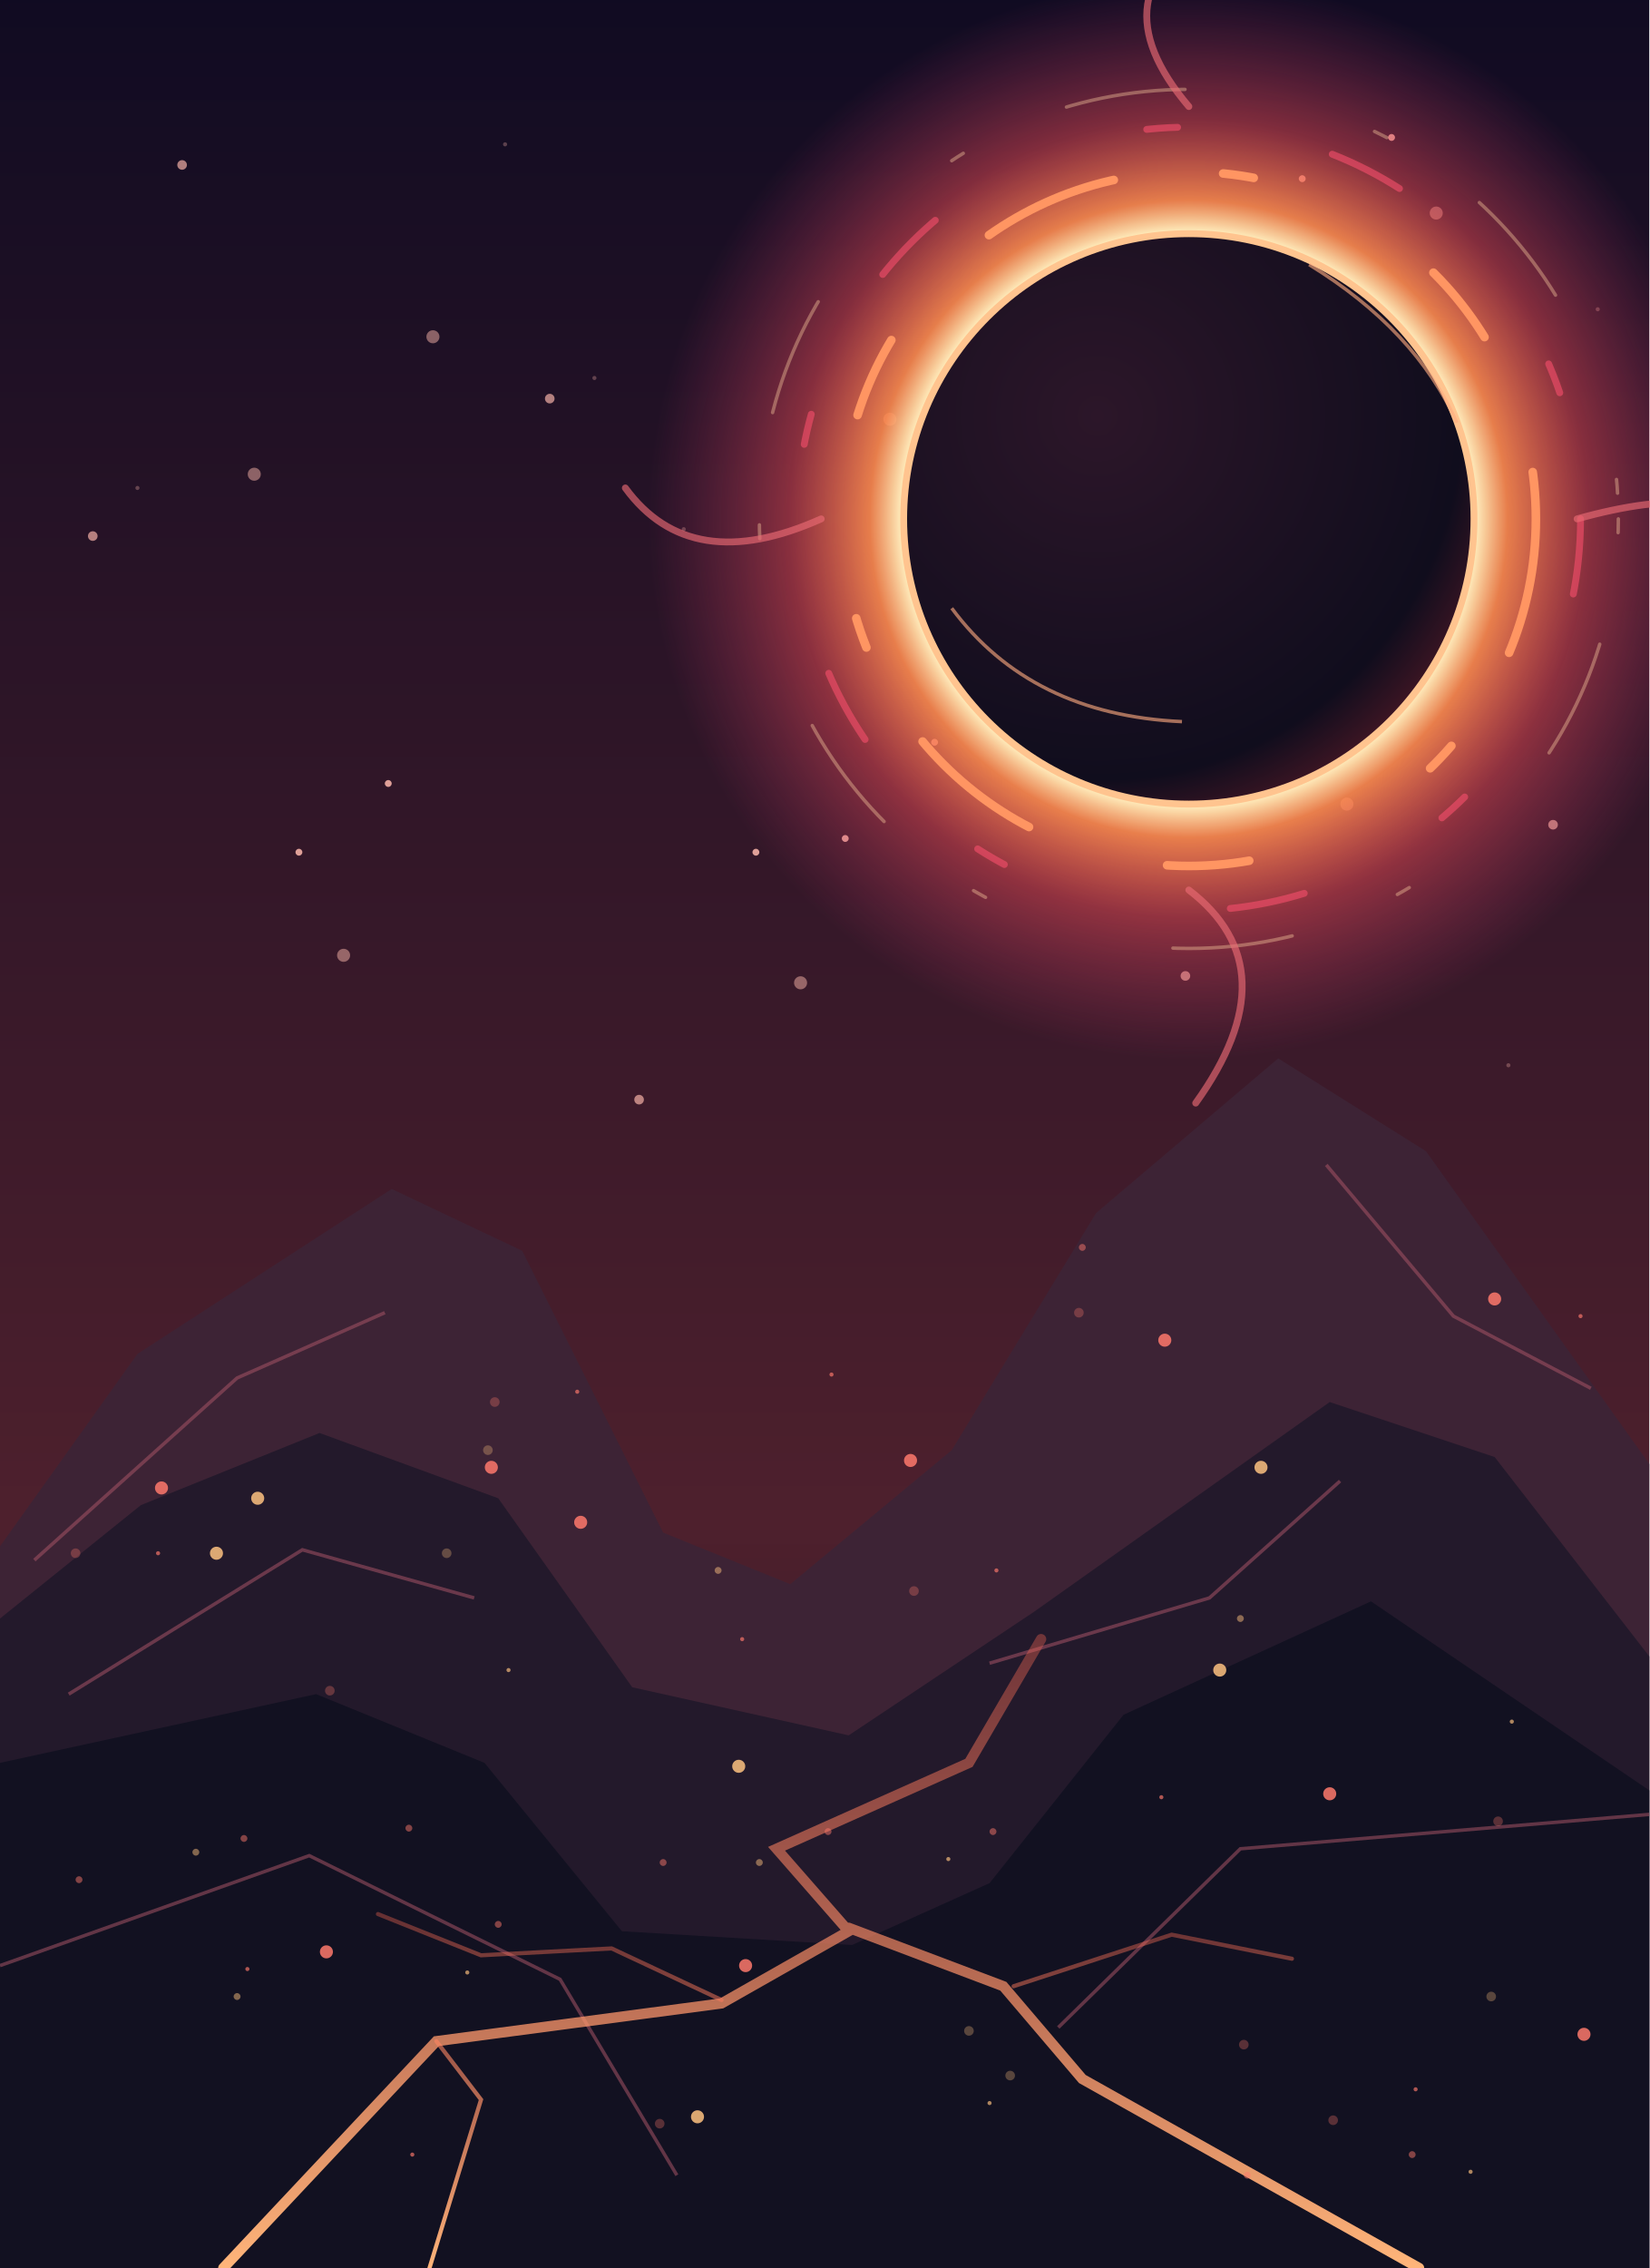
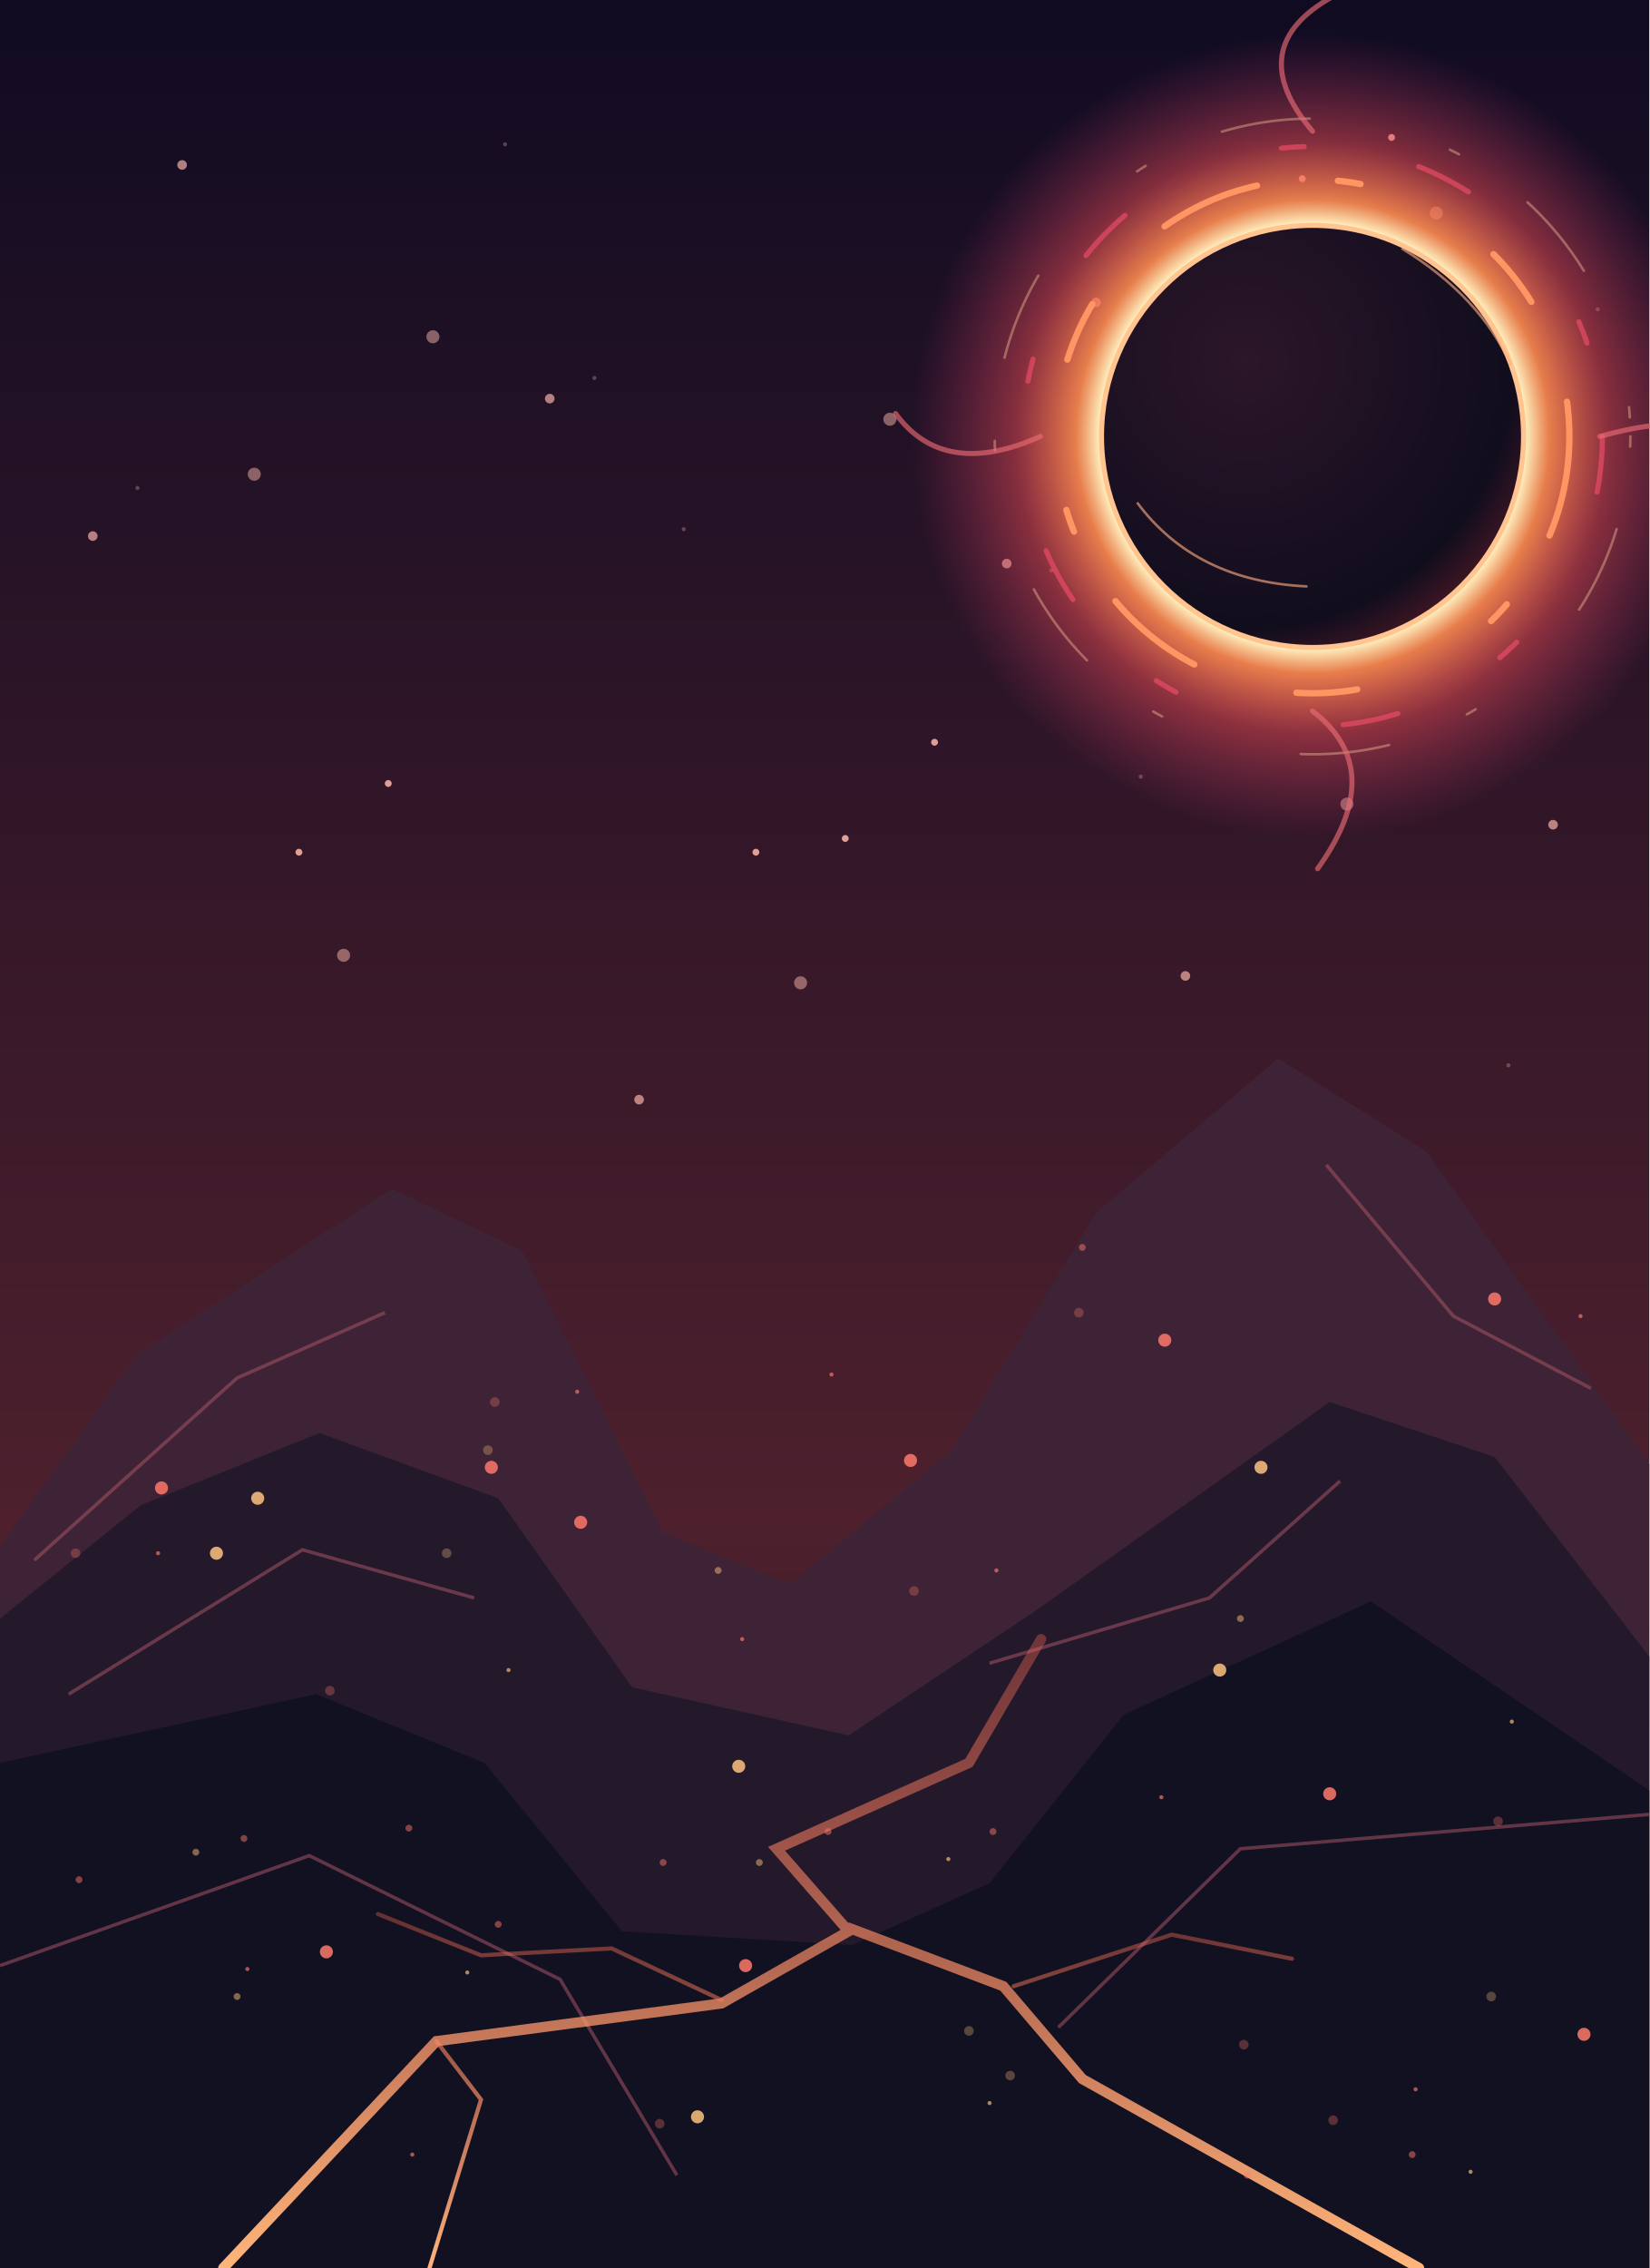
<svg xmlns="http://www.w3.org/2000/svg" width="480" height="660" viewBox="0 0 480 660">
  <style>
    .corona { transform-origin: 240px 194px; animation: breathe 7s ease-in-out infinite; }
    .rays { transform-origin: 240px 194px; animation: orbit 27s linear infinite; }
    .ash { animation: lift 7s linear infinite; }
    .far { animation-duration: 11s; animation-delay: -5s; }
    .lava { animation: magma 4s ease-in-out infinite alternate; }
    @keyframes breathe { 0%,100% { transform: scale(.96); opacity: .67; } 48% { transform: scale(1.16); opacity: 1; } }
    @keyframes orbit { to { transform: rotate(360deg); } }
    @keyframes lift { 0% { transform: translate(-22px,70px); opacity: 0; } 20%,72% { opacity: .85; } 100% { transform: translate(42px,-238px); opacity: 0; } }
    @keyframes magma { from { opacity: .47; } to { opacity: .94; } }
    @media (prefers-reduced-motion: reduce) { * { animation: none !important; } }
  </style>
  <defs>
    <linearGradient id="sky" x2="0" y2="1">
      <stop stop-color="#100b22" />
      <stop offset=".67" stop-color="#4e202d" />
      <stop offset="1" stop-color="#180e1c" />
    </linearGradient>
    <radialGradient id="flare">
      <stop offset=".42" stop-color="#fff2be" stop-opacity="0" />
      <stop offset=".53" stop-color="#fff0bf" />
      <stop offset=".59" stop-color="#ff8b50" stop-opacity=".89" />
      <stop offset=".74" stop-color="#f44e58" stop-opacity=".48" />
      <stop offset="1" stop-color="#c5376a" stop-opacity="0" />
    </radialGradient>
    <radialGradient id="moon" cx=".34" cy=".32" r=".75">
      <stop stop-color="#2c1629" />
      <stop offset=".85" stop-color="#100d1d" />
      <stop offset="1" stop-color="#421624" />
    </radialGradient>
    <linearGradient id="lava" x2="0" y2="1">
      <stop stop-color="#ff6a54" stop-opacity=".35" />
      <stop offset="1" stop-color="#ffb57a" />
    </linearGradient>
  </defs>
  <path fill="url(#sky)" d="M0 0h480v660H0z" />
  <g>
    <circle cx="53" cy="48" r="1.4" fill="#ffb9ad" opacity="0.66" />
    <circle cx="126" cy="98" r="1.9" fill="#ffb9ad" opacity="0.48" />
    <circle cx="199" cy="154" r="0.6" fill="#ffb9ad" opacity="0.3" />
    <circle cx="272" cy="216" r="1" fill="#ffb9ad" opacity="0.84" />
    <circle cx="345" cy="284" r="1.4" fill="#ffb9ad" opacity="0.66" />
    <circle cx="418" cy="62" r="1.9" fill="#ffb9ad" opacity="0.48" />
    <circle cx="40" cy="142" r="0.6" fill="#ffb9ad" opacity="0.3" />
    <circle cx="113" cy="228" r="1" fill="#ffb9ad" opacity="0.84" />
    <circle cx="186" cy="320" r="1.4" fill="#ffb9ad" opacity="0.66" />
    <circle cx="259" cy="122" r="1.9" fill="#ffb9ad" opacity="0.48" />
    <circle cx="332" cy="226" r="0.6" fill="#ffb9ad" opacity="0.3" />
    <circle cx="405" cy="40" r="1" fill="#ffb9ad" opacity="0.84" />
    <circle cx="27" cy="156" r="1.4" fill="#ffb9ad" opacity="0.66" />
    <circle cx="100" cy="278" r="1.9" fill="#ffb9ad" opacity="0.48" />
    <circle cx="173" cy="110" r="0.6" fill="#ffb9ad" opacity="0.3" />
    <circle cx="246" cy="244" r="1" fill="#ffb9ad" opacity="0.84" />
    <circle cx="319" cy="88" r="1.4" fill="#ffb9ad" opacity="0.66" />
    <circle cx="392" cy="234" r="1.9" fill="#ffb9ad" opacity="0.48" />
    <circle cx="465" cy="90" r="0.6" fill="#ffb9ad" opacity="0.3" />
    <circle cx="87" cy="248" r="1" fill="#ffb9ad" opacity="0.84" />
    <circle cx="160" cy="116" r="1.4" fill="#ffb9ad" opacity="0.66" />
    <circle cx="233" cy="286" r="1.9" fill="#ffb9ad" opacity="0.48" />
    <circle cx="306" cy="166" r="0.6" fill="#ffb9ad" opacity="0.3" />
    <circle cx="379" cy="52" r="1" fill="#ffb9ad" opacity="0.84" />
    <circle cx="452" cy="240" r="1.4" fill="#ffb9ad" opacity="0.66" />
    <circle cx="74" cy="138" r="1.9" fill="#ffb9ad" opacity="0.48" />
    <circle cx="147" cy="42" r="0.6" fill="#ffb9ad" opacity="0.3" />
    <circle cx="220" cy="248" r="1" fill="#ffb9ad" opacity="0.84" />
    <circle cx="293" cy="164" r="1.4" fill="#ffb9ad" opacity="0.66" />
    <circle cx="366" cy="86" r="1.9" fill="#ffb9ad" opacity="0.48" />
    <circle cx="439" cy="310" r="0.6" fill="#ffb9ad" opacity="0.3" />
  </g>
-   <g transform="translate(106 -43)">
+   <g transform="translate(382 127) scale(.74) translate(-240 -194)">
    <circle class="corona" cx="240" cy="194" r="158" fill="url(#flare)" />
    <g class="rays" fill="none" stroke-linecap="round">
      <circle cx="240" cy="194" r="101" stroke="#ff9562" stroke-width="2.5" stroke-dasharray="40 32 9 60 24 42" />
      <circle cx="240" cy="194" r="114" stroke="#f34e6a" opacity=".62" stroke-width="2" stroke-dasharray="22 68 9 46" />
      <circle cx="240" cy="194" r="125" stroke="#ffd3a2" opacity=".38" stroke-dasharray="4 33 35 57" />
      <path d="M240 74q-28-33 8-53m105 173q43-12 55 6M240 302q30 23 2 62M133 194q-38 17-57-9" stroke="#eb6b74" opacity=".64" stroke-width="2" />
    </g>
    <circle cx="240" cy="194" r="83" fill="url(#moon)" stroke="#ffc48f" stroke-width="2" />
    <path d="M171 220q23 31 67 33m37-133q31 19 43 46" fill="none" stroke="#ffab80" opacity=".62" />
  </g>
  <path d="M0 450l40-56 74-48 38 18 41 82 37 15 47-39 42-69 53-45 43 27 65 91v235H0z" fill="#3d2335" />
  <path d="M0 471l41-33 52-21 52 19 39 55 63 14 54-36 86-61 48 16 45 58v178H0z" fill="#23192b" />
  <path d="M0 513l92-20 49 20 40 49 67 4 40-18 39-49 72-33 81 55v139H0z" fill="#121121" />
  <g fill="none" stroke="#a65365" opacity=".54">
    <path d="M10 454l59-53 43-19m274-43 37 44 40 21M20 493l68-42 50 14m252-34-38 34-64 19" />
    <path d="M0 572l90-32 73 36 34 57m111-43 53-52 119-10" />
  </g>
  <g class="lava" fill="none" stroke="url(#lava)" stroke-linecap="round">
    <path stroke-width="3" d="M303 477l-21 36-56 25 21 24-37 21-83 11-62 66m182-99 45 17 23 27 98 55" />
    <path stroke-width="1.2" d="M210 582l-32-15-38 2-30-12m185 21 46-15 35 7m-249 24 13 17-15 49" />
  </g>
  <g class="ash far">
    <circle cx="143" cy="427" r="1.9" fill="#ff796c" opacity="0.84" />
    <circle cx="216" cy="477" r="0.6" fill="#ff796c" opacity="0.66" />
    <circle cx="289" cy="533" r="1" fill="#ff796c" opacity="0.48" />
    <circle cx="362" cy="595" r="1.4" fill="#ff796c" opacity="0.3" />
    <circle cx="435" cy="378" r="1.9" fill="#ff796c" opacity="0.84" />
    <circle cx="46" cy="452" r="0.6" fill="#ff796c" opacity="0.66" />
    <circle cx="119" cy="532" r="1" fill="#ff796c" opacity="0.48" />
    <circle cx="192" cy="618" r="1.4" fill="#ff796c" opacity="0.3" />
    <circle cx="265" cy="425" r="1.9" fill="#ff796c" opacity="0.84" />
    <circle cx="338" cy="523" r="0.6" fill="#ff796c" opacity="0.66" />
    <circle cx="411" cy="627" r="1" fill="#ff796c" opacity="0.48" />
    <circle cx="22" cy="452" r="1.4" fill="#ff796c" opacity="0.3" />
    <circle cx="95" cy="568" r="1.9" fill="#ff796c" opacity="0.84" />
    <circle cx="168" cy="405" r="0.6" fill="#ff796c" opacity="0.66" />
    <circle cx="241" cy="533" r="1" fill="#ff796c" opacity="0.48" />
    <circle cx="314" cy="382" r="1.4" fill="#ff796c" opacity="0.3" />
    <circle cx="387" cy="522" r="1.9" fill="#ff796c" opacity="0.84" />
    <circle cx="460" cy="383" r="0.6" fill="#ff796c" opacity="0.66" />
    <circle cx="71" cy="535" r="1" fill="#ff796c" opacity="0.48" />
    <circle cx="144" cy="408" r="1.4" fill="#ff796c" opacity="0.3" />
    <circle cx="217" cy="572" r="1.9" fill="#ff796c" opacity="0.84" />
    <circle cx="290" cy="457" r="0.6" fill="#ff796c" opacity="0.66" />
    <circle cx="363" cy="633" r="1" fill="#ff796c" opacity="0.48" />
    <circle cx="436" cy="530" r="1.4" fill="#ff796c" opacity="0.3" />
    <circle cx="47" cy="433" r="1.9" fill="#ff796c" opacity="0.84" />
    <circle cx="120" cy="627" r="0.6" fill="#ff796c" opacity="0.66" />
    <circle cx="193" cy="542" r="1" fill="#ff796c" opacity="0.48" />
    <circle cx="266" cy="463" r="1.4" fill="#ff796c" opacity="0.3" />
    <circle cx="339" cy="390" r="1.9" fill="#ff796c" opacity="0.84" />
    <circle cx="412" cy="608" r="0.6" fill="#ff796c" opacity="0.66" />
    <circle cx="23" cy="547" r="1" fill="#ff796c" opacity="0.48" />
    <circle cx="96" cy="492" r="1.4" fill="#ff796c" opacity="0.3" />
    <circle cx="169" cy="443" r="1.9" fill="#ff796c" opacity="0.84" />
    <circle cx="242" cy="400" r="0.6" fill="#ff796c" opacity="0.66" />
    <circle cx="315" cy="363" r="1" fill="#ff796c" opacity="0.48" />
    <circle cx="388" cy="617" r="1.4" fill="#ff796c" opacity="0.3" />
    <circle cx="461" cy="592" r="1.9" fill="#ff796c" opacity="0.84" />
    <circle cx="72" cy="573" r="0.6" fill="#ff796c" opacity="0.66" />
    <circle cx="145" cy="560" r="1" fill="#ff796c" opacity="0.48" />
  </g>
  <g class="ash">
    <circle cx="75" cy="436" r="1.9" fill="#ffc280" opacity="0.84" />
    <circle cx="148" cy="486" r="0.6" fill="#ffc280" opacity="0.66" />
    <circle cx="221" cy="542" r="1" fill="#ffc280" opacity="0.48" />
    <circle cx="294" cy="604" r="1.4" fill="#ffc280" opacity="0.3" />
    <circle cx="367" cy="427" r="1.9" fill="#ffc280" opacity="0.84" />
    <circle cx="440" cy="501" r="0.6" fill="#ffc280" opacity="0.66" />
    <circle cx="69" cy="581" r="1" fill="#ffc280" opacity="0.48" />
    <circle cx="142" cy="422" r="1.4" fill="#ffc280" opacity="0.3" />
    <circle cx="215" cy="514" r="1.9" fill="#ffc280" opacity="0.84" />
    <circle cx="288" cy="612" r="0.6" fill="#ffc280" opacity="0.66" />
    <circle cx="361" cy="471" r="1" fill="#ffc280" opacity="0.48" />
    <circle cx="434" cy="581" r="1.4" fill="#ffc280" opacity="0.3" />
    <circle cx="63" cy="452" r="1.9" fill="#ffc280" opacity="0.84" />
    <circle cx="136" cy="574" r="0.6" fill="#ffc280" opacity="0.66" />
    <circle cx="209" cy="457" r="1" fill="#ffc280" opacity="0.48" />
    <circle cx="282" cy="591" r="1.4" fill="#ffc280" opacity="0.3" />
    <circle cx="355" cy="486" r="1.9" fill="#ffc280" opacity="0.84" />
    <circle cx="428" cy="632" r="0.6" fill="#ffc280" opacity="0.66" />
    <circle cx="57" cy="539" r="1" fill="#ffc280" opacity="0.48" />
    <circle cx="130" cy="452" r="1.4" fill="#ffc280" opacity="0.3" />
    <circle cx="203" cy="616" r="1.9" fill="#ffc280" opacity="0.84" />
    <circle cx="276" cy="541" r="0.6" fill="#ffc280" opacity="0.66" />
  </g>
</svg>
